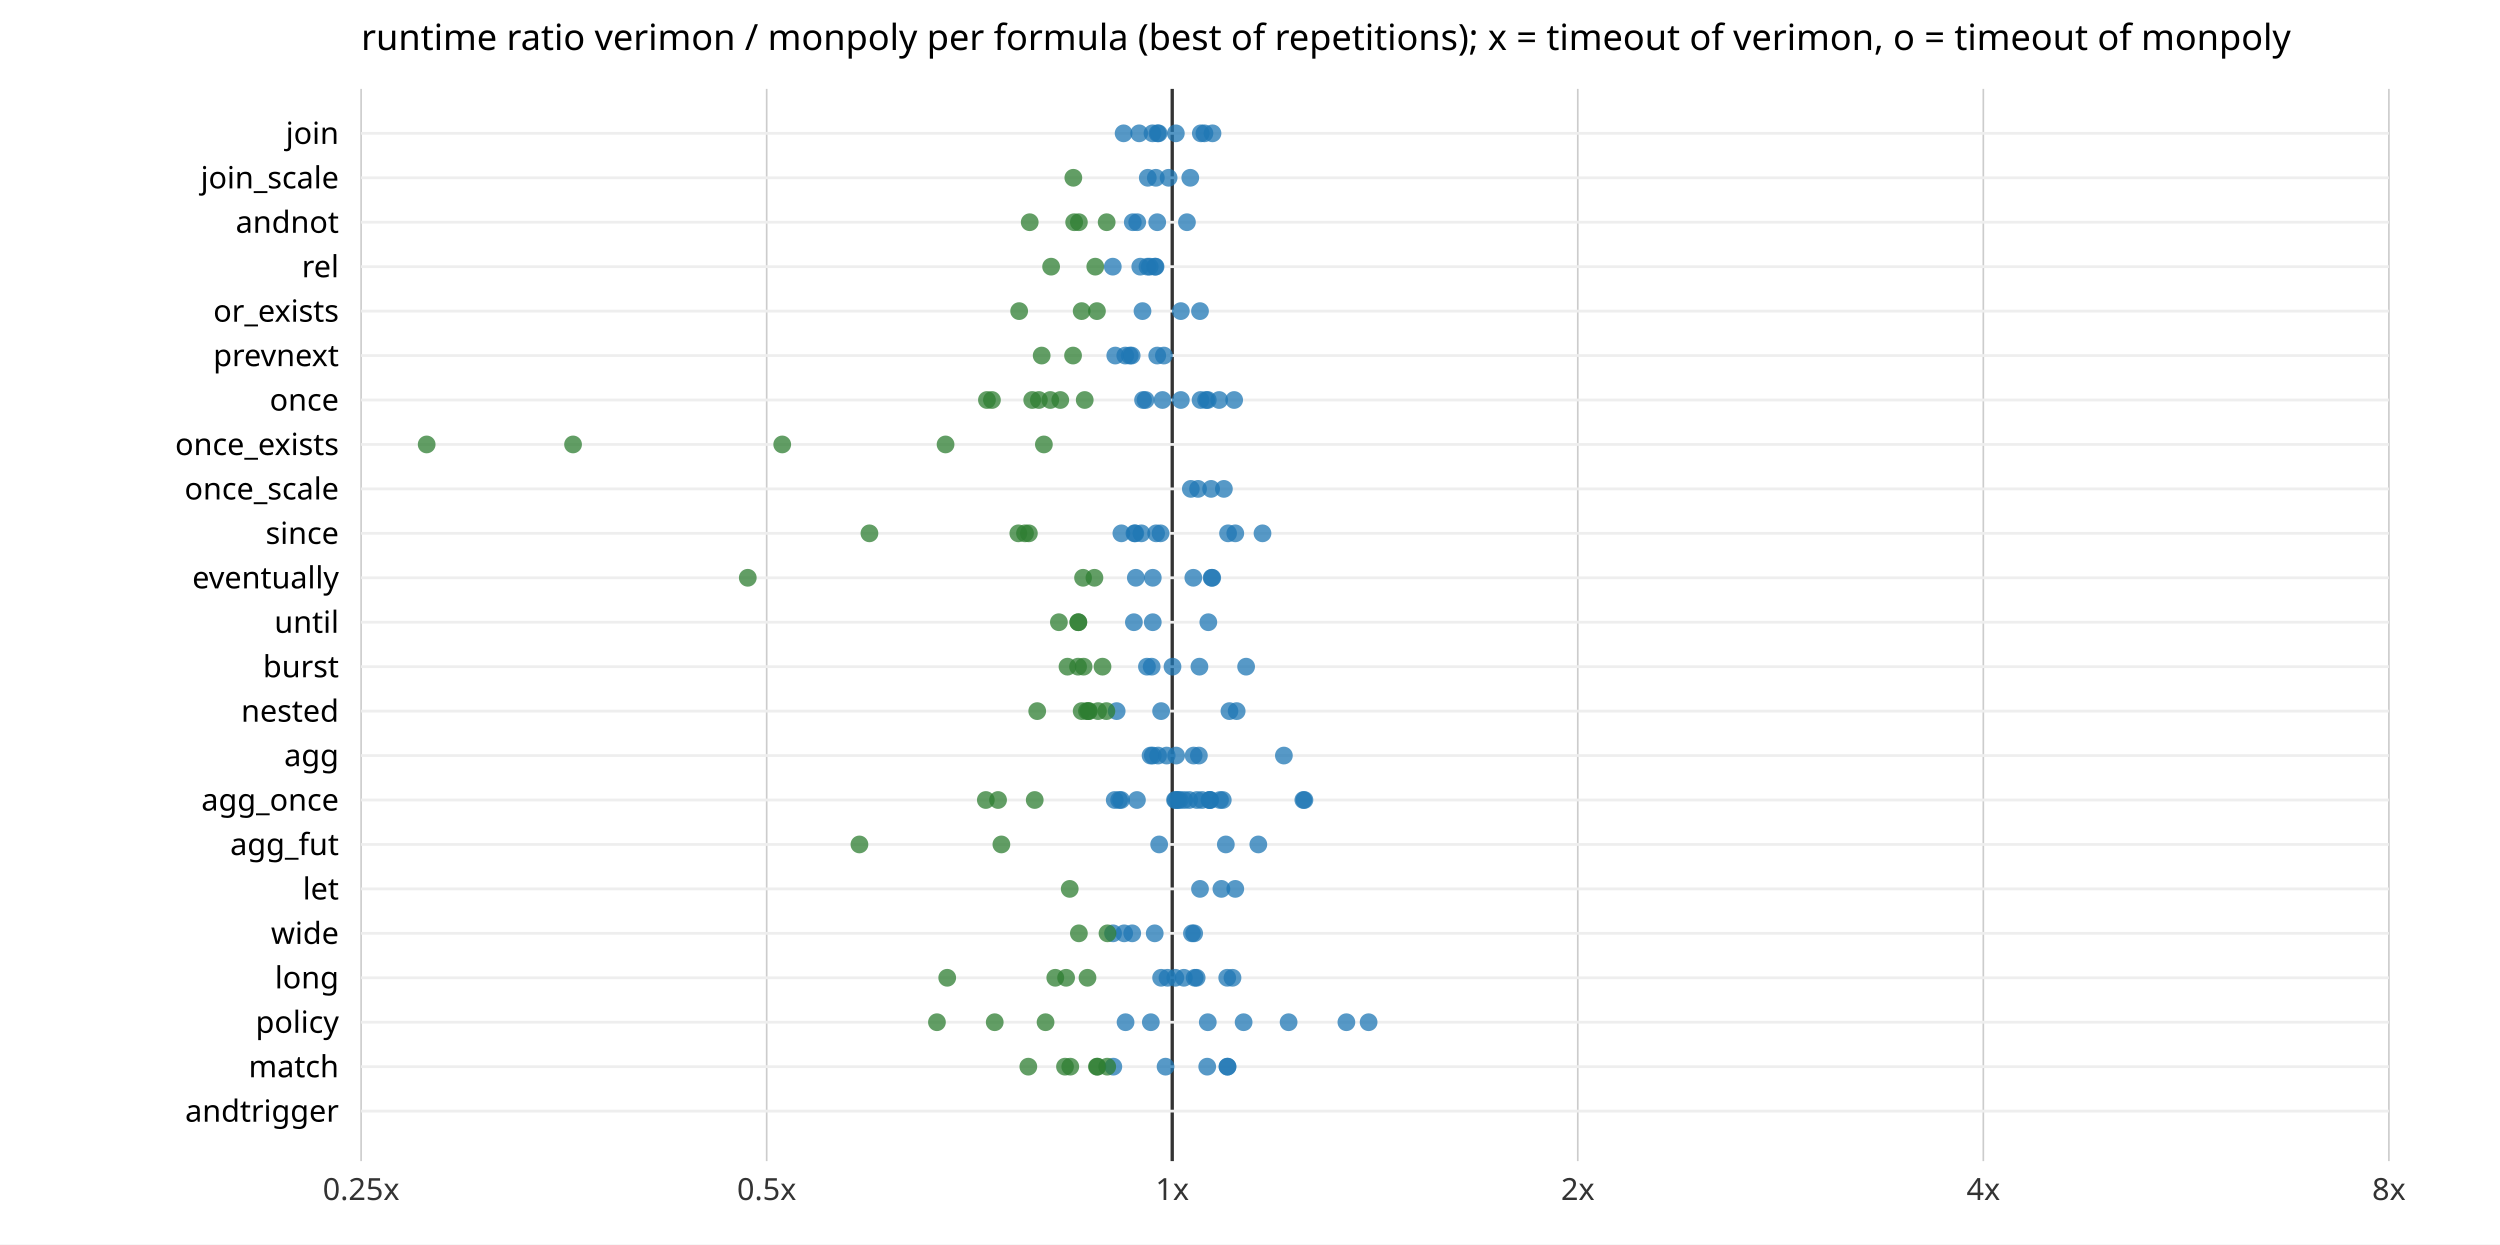
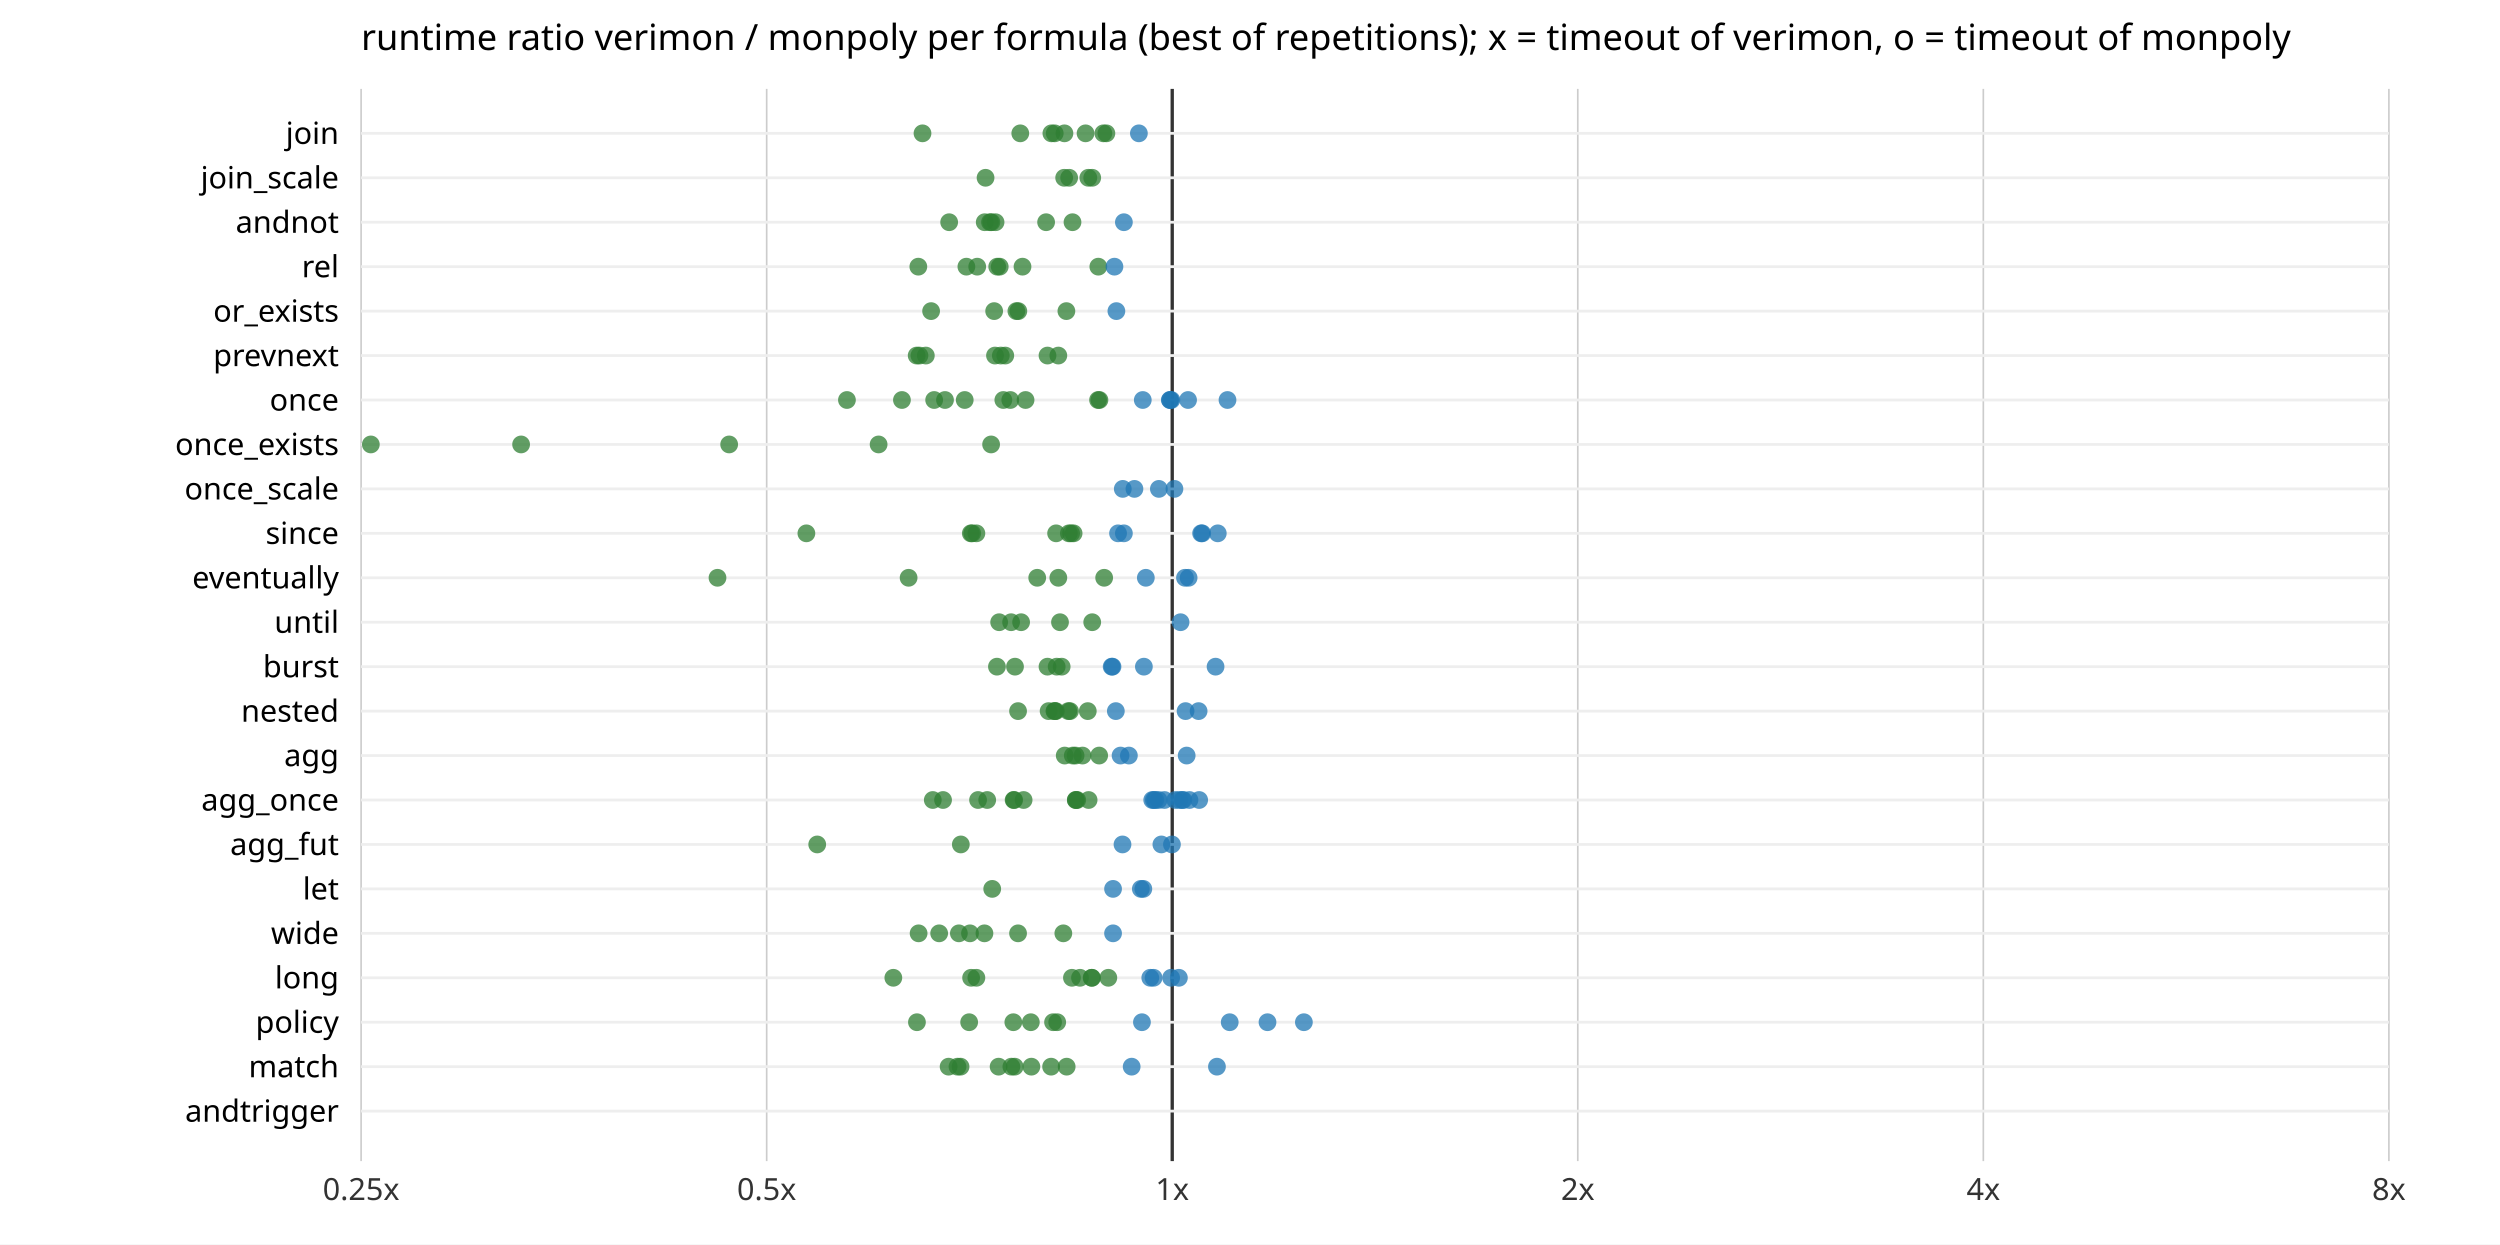
<svg xmlns="http://www.w3.org/2000/svg" width="900" height="448" font-family="sans-serif" font-size="11">
  <rect width="100%" height="100%" fill="white" />
  <text x="130" y="18" font-size="13">runtime ratio verimon / monpoly per formula (best of repetitions); x = timeout of verimon, o = timeout of monpoly</text>
  <line x1="130.0" y1="32" x2="130.0" y2="418" stroke="#ccc" stroke-width="0.6" />
  <text x="130.0" y="432" text-anchor="middle" fill="#333">0.25x</text>
  <line x1="276.0" y1="32" x2="276.0" y2="418" stroke="#ccc" stroke-width="0.6" />
  <text x="276.0" y="432" text-anchor="middle" fill="#333">0.5x</text>
  <line x1="422.0" y1="32" x2="422.0" y2="418" stroke="#333" stroke-width="1.2" />
  <text x="422.0" y="432" text-anchor="middle" fill="#333">1x</text>
  <line x1="568.0" y1="32" x2="568.0" y2="418" stroke="#ccc" stroke-width="0.6" />
  <text x="568.0" y="432" text-anchor="middle" fill="#333">2x</text>
  <line x1="714.0" y1="32" x2="714.0" y2="418" stroke="#ccc" stroke-width="0.6" />
  <text x="714.0" y="432" text-anchor="middle" fill="#333">4x</text>
  <line x1="860.0" y1="32" x2="860.0" y2="418" stroke="#ccc" stroke-width="0.6" />
  <text x="860.0" y="432" text-anchor="middle" fill="#333">8x</text>
  <text x="122" y="48.0" text-anchor="end" dominant-baseline="middle">join</text>
  <line x1="130" y1="48.0" x2="860" y2="48.0" stroke="#eee" />
-   <circle cx="416.7" cy="48.0" r="3.2" fill="#1f77b4" fill-opacity="0.75" />
-   <circle cx="414.9" cy="48.0" r="3.2" fill="#1f77b4" fill-opacity="0.75" />
-   <circle cx="433.6" cy="48.0" r="3.2" fill="#1f77b4" fill-opacity="0.75" />
-   <circle cx="432.3" cy="48.0" r="3.2" fill="#1f77b4" fill-opacity="0.75" />
-   <circle cx="423.3" cy="48.0" r="3.2" fill="#1f77b4" fill-opacity="0.75" />
-   <circle cx="410.1" cy="48.0" r="3.2" fill="#1f77b4" fill-opacity="0.75" />
-   <circle cx="417.1" cy="48.0" r="3.2" fill="#1f77b4" fill-opacity="0.75" />
-   <circle cx="404.5" cy="48.0" r="3.2" fill="#1f77b4" fill-opacity="0.75" />
-   <circle cx="436.5" cy="48.0" r="3.2" fill="#1f77b4" fill-opacity="0.75" />
+   <circle cx="378.5" cy="48.0" r="3.2" fill="#2e7d32" fill-opacity="0.75" />
+   <circle cx="379.7" cy="48.0" r="3.2" fill="#2e7d32" fill-opacity="0.75" />
+   <circle cx="398.3" cy="48.0" r="3.2" fill="#2e7d32" fill-opacity="0.75" />
+   <circle cx="397.2" cy="48.0" r="3.2" fill="#2e7d32" fill-opacity="0.75" />
+   <circle cx="390.8" cy="48.0" r="3.2" fill="#2e7d32" fill-opacity="0.75" />
+   <circle cx="383.2" cy="48.0" r="3.2" fill="#2e7d32" fill-opacity="0.75" />
+   <circle cx="367.3" cy="48.0" r="3.2" fill="#2e7d32" fill-opacity="0.75" />
+   <circle cx="332.1" cy="48.0" r="3.2" fill="#2e7d32" fill-opacity="0.75" />
+   <circle cx="410.0" cy="48.0" r="3.2" fill="#1f77b4" fill-opacity="0.75" />
  <text x="122" y="64.0" text-anchor="end" dominant-baseline="middle">join_scale</text>
  <line x1="130" y1="64.0" x2="860" y2="64.0" stroke="#eee" />
-   <circle cx="428.5" cy="64.0" r="3.2" fill="#1f77b4" fill-opacity="0.75" />
-   <circle cx="413.2" cy="64.0" r="3.2" fill="#1f77b4" fill-opacity="0.75" />
-   <circle cx="416.1" cy="64.0" r="3.2" fill="#1f77b4" fill-opacity="0.75" />
-   <circle cx="386.4" cy="64.0" r="3.2" fill="#2e7d32" fill-opacity="0.75" />
-   <circle cx="420.7" cy="64.0" r="3.2" fill="#1f77b4" fill-opacity="0.75" />
+   <circle cx="391.8" cy="64.0" r="3.2" fill="#2e7d32" fill-opacity="0.75" />
+   <circle cx="384.9" cy="64.0" r="3.2" fill="#2e7d32" fill-opacity="0.75" />
+   <circle cx="383.1" cy="64.0" r="3.2" fill="#2e7d32" fill-opacity="0.75" />
+   <circle cx="354.8" cy="64.0" r="3.2" fill="#2e7d32" fill-opacity="0.75" />
+   <circle cx="393.2" cy="64.0" r="3.2" fill="#2e7d32" fill-opacity="0.75" />
  <text x="122" y="80.0" text-anchor="end" dominant-baseline="middle">andnot</text>
  <line x1="130" y1="80.0" x2="860" y2="80.0" stroke="#eee" />
-   <circle cx="388.4" cy="80.0" r="3.2" fill="#2e7d32" fill-opacity="0.75" />
-   <circle cx="370.7" cy="80.0" r="3.2" fill="#2e7d32" fill-opacity="0.75" />
-   <circle cx="398.4" cy="80.0" r="3.2" fill="#2e7d32" fill-opacity="0.75" />
-   <circle cx="427.3" cy="80.0" r="3.2" fill="#1f77b4" fill-opacity="0.75" />
-   <circle cx="409.4" cy="80.0" r="3.2" fill="#1f77b4" fill-opacity="0.75" />
-   <circle cx="416.6" cy="80.0" r="3.2" fill="#1f77b4" fill-opacity="0.75" />
-   <circle cx="407.8" cy="80.0" r="3.2" fill="#1f77b4" fill-opacity="0.75" />
-   <circle cx="386.7" cy="80.0" r="3.2" fill="#2e7d32" fill-opacity="0.75" />
+   <circle cx="354.5" cy="80.0" r="3.2" fill="#2e7d32" fill-opacity="0.75" />
+   <circle cx="341.7" cy="80.0" r="3.2" fill="#2e7d32" fill-opacity="0.75" />
+   <circle cx="376.6" cy="80.0" r="3.2" fill="#2e7d32" fill-opacity="0.75" />
+   <circle cx="386.1" cy="80.0" r="3.2" fill="#2e7d32" fill-opacity="0.75" />
+   <circle cx="356.9" cy="80.0" r="3.2" fill="#2e7d32" fill-opacity="0.75" />
+   <circle cx="404.6" cy="80.0" r="3.2" fill="#1f77b4" fill-opacity="0.75" />
+   <circle cx="356.4" cy="80.0" r="3.2" fill="#2e7d32" fill-opacity="0.75" />
+   <circle cx="358.4" cy="80.0" r="3.2" fill="#2e7d32" fill-opacity="0.75" />
  <text x="122" y="96.0" text-anchor="end" dominant-baseline="middle">rel</text>
  <line x1="130" y1="96.0" x2="860" y2="96.0" stroke="#eee" />
-   <circle cx="394.3" cy="96.0" r="3.2" fill="#2e7d32" fill-opacity="0.75" />
-   <circle cx="413.9" cy="96.0" r="3.2" fill="#1f77b4" fill-opacity="0.75" />
-   <circle cx="410.5" cy="96.0" r="3.2" fill="#1f77b4" fill-opacity="0.75" />
-   <circle cx="400.6" cy="96.0" r="3.2" fill="#1f77b4" fill-opacity="0.75" />
-   <circle cx="378.4" cy="96.0" r="3.2" fill="#2e7d32" fill-opacity="0.75" />
-   <circle cx="413.1" cy="96.0" r="3.2" fill="#1f77b4" fill-opacity="0.75" />
-   <circle cx="416.0" cy="96.0" r="3.2" fill="#1f77b4" fill-opacity="0.75" />
-   <circle cx="415.8" cy="96.0" r="3.2" fill="#1f77b4" fill-opacity="0.75" />
+   <circle cx="351.8" cy="96.0" r="3.2" fill="#2e7d32" fill-opacity="0.75" />
+   <circle cx="359.0" cy="96.0" r="3.2" fill="#2e7d32" fill-opacity="0.75" />
+   <circle cx="359.9" cy="96.0" r="3.2" fill="#2e7d32" fill-opacity="0.75" />
+   <circle cx="347.9" cy="96.0" r="3.2" fill="#2e7d32" fill-opacity="0.75" />
+   <circle cx="330.6" cy="96.0" r="3.2" fill="#2e7d32" fill-opacity="0.75" />
+   <circle cx="395.4" cy="96.0" r="3.2" fill="#2e7d32" fill-opacity="0.75" />
+   <circle cx="401.2" cy="96.0" r="3.2" fill="#1f77b4" fill-opacity="0.75" />
+   <circle cx="368.1" cy="96.0" r="3.2" fill="#2e7d32" fill-opacity="0.75" />
  <text x="122" y="112.0" text-anchor="end" dominant-baseline="middle">or_exists</text>
  <line x1="130" y1="112.0" x2="860" y2="112.0" stroke="#eee" />
-   <circle cx="366.9" cy="112.0" r="3.2" fill="#2e7d32" fill-opacity="0.75" />
-   <circle cx="389.4" cy="112.0" r="3.2" fill="#2e7d32" fill-opacity="0.75" />
-   <circle cx="425.1" cy="112.0" r="3.2" fill="#1f77b4" fill-opacity="0.75" />
-   <circle cx="394.9" cy="112.0" r="3.2" fill="#2e7d32" fill-opacity="0.75" />
-   <circle cx="432.0" cy="112.0" r="3.2" fill="#1f77b4" fill-opacity="0.75" />
-   <circle cx="411.3" cy="112.0" r="3.2" fill="#1f77b4" fill-opacity="0.75" />
+   <circle cx="335.2" cy="112.0" r="3.2" fill="#2e7d32" fill-opacity="0.75" />
+   <circle cx="357.9" cy="112.0" r="3.2" fill="#2e7d32" fill-opacity="0.75" />
+   <circle cx="383.9" cy="112.0" r="3.2" fill="#2e7d32" fill-opacity="0.75" />
+   <circle cx="365.9" cy="112.0" r="3.2" fill="#2e7d32" fill-opacity="0.75" />
+   <circle cx="401.9" cy="112.0" r="3.2" fill="#1f77b4" fill-opacity="0.75" />
+   <circle cx="366.6" cy="112.0" r="3.2" fill="#2e7d32" fill-opacity="0.75" />
  <text x="122" y="128.0" text-anchor="end" dominant-baseline="middle">prevnext</text>
  <line x1="130" y1="128.0" x2="860" y2="128.0" stroke="#eee" />
-   <circle cx="407.4" cy="128.0" r="3.2" fill="#1f77b4" fill-opacity="0.75" />
-   <circle cx="406.7" cy="128.0" r="3.2" fill="#1f77b4" fill-opacity="0.75" />
-   <circle cx="401.5" cy="128.0" r="3.2" fill="#1f77b4" fill-opacity="0.75" />
-   <circle cx="416.6" cy="128.0" r="3.2" fill="#1f77b4" fill-opacity="0.75" />
-   <circle cx="375.0" cy="128.0" r="3.2" fill="#2e7d32" fill-opacity="0.75" />
-   <circle cx="386.3" cy="128.0" r="3.2" fill="#2e7d32" fill-opacity="0.75" />
-   <circle cx="405.1" cy="128.0" r="3.2" fill="#1f77b4" fill-opacity="0.75" />
-   <circle cx="419.0" cy="128.0" r="3.2" fill="#1f77b4" fill-opacity="0.75" />
+   <circle cx="331.0" cy="128.0" r="3.2" fill="#2e7d32" fill-opacity="0.75" />
+   <circle cx="330.0" cy="128.0" r="3.2" fill="#2e7d32" fill-opacity="0.75" />
+   <circle cx="361.9" cy="128.0" r="3.2" fill="#2e7d32" fill-opacity="0.75" />
+   <circle cx="377.1" cy="128.0" r="3.2" fill="#2e7d32" fill-opacity="0.75" />
+   <circle cx="333.3" cy="128.0" r="3.2" fill="#2e7d32" fill-opacity="0.75" />
+   <circle cx="360.3" cy="128.0" r="3.2" fill="#2e7d32" fill-opacity="0.75" />
+   <circle cx="358.2" cy="128.0" r="3.2" fill="#2e7d32" fill-opacity="0.75" />
+   <circle cx="381.0" cy="128.0" r="3.2" fill="#2e7d32" fill-opacity="0.75" />
  <text x="122" y="144.0" text-anchor="end" dominant-baseline="middle">once</text>
  <line x1="130" y1="144.0" x2="860" y2="144.0" stroke="#eee" />
-   <circle cx="412.4" cy="144.0" r="3.2" fill="#1f77b4" fill-opacity="0.75" />
-   <circle cx="390.5" cy="144.0" r="3.2" fill="#2e7d32" fill-opacity="0.75" />
-   <circle cx="357.1" cy="144.0" r="3.2" fill="#2e7d32" fill-opacity="0.75" />
-   <circle cx="418.5" cy="144.0" r="3.2" fill="#1f77b4" fill-opacity="0.75" />
-   <circle cx="432.2" cy="144.0" r="3.2" fill="#1f77b4" fill-opacity="0.75" />
-   <circle cx="434.2" cy="144.0" r="3.2" fill="#1f77b4" fill-opacity="0.75" />
-   <circle cx="444.3" cy="144.0" r="3.2" fill="#1f77b4" fill-opacity="0.75" />
-   <circle cx="425.1" cy="144.0" r="3.2" fill="#1f77b4" fill-opacity="0.75" />
-   <circle cx="378.1" cy="144.0" r="3.2" fill="#2e7d32" fill-opacity="0.75" />
-   <circle cx="371.6" cy="144.0" r="3.2" fill="#2e7d32" fill-opacity="0.75" />
-   <circle cx="374.0" cy="144.0" r="3.2" fill="#2e7d32" fill-opacity="0.75" />
-   <circle cx="381.7" cy="144.0" r="3.2" fill="#2e7d32" fill-opacity="0.75" />
-   <circle cx="355.3" cy="144.0" r="3.2" fill="#2e7d32" fill-opacity="0.75" />
-   <circle cx="434.8" cy="144.0" r="3.2" fill="#1f77b4" fill-opacity="0.75" />
-   <circle cx="411.5" cy="144.0" r="3.2" fill="#1f77b4" fill-opacity="0.75" />
-   <circle cx="438.9" cy="144.0" r="3.2" fill="#1f77b4" fill-opacity="0.75" />
+   <circle cx="340.2" cy="144.0" r="3.2" fill="#2e7d32" fill-opacity="0.75" />
+   <circle cx="324.7" cy="144.0" r="3.2" fill="#2e7d32" fill-opacity="0.75" />
+   <circle cx="304.9" cy="144.0" r="3.2" fill="#2e7d32" fill-opacity="0.75" />
+   <circle cx="395.8" cy="144.0" r="3.2" fill="#2e7d32" fill-opacity="0.75" />
+   <circle cx="411.4" cy="144.0" r="3.2" fill="#1f77b4" fill-opacity="0.75" />
+   <circle cx="421.2" cy="144.0" r="3.2" fill="#1f77b4" fill-opacity="0.75" />
+   <circle cx="441.9" cy="144.0" r="3.2" fill="#1f77b4" fill-opacity="0.75" />
+   <circle cx="421.2" cy="144.0" r="3.2" fill="#1f77b4" fill-opacity="0.75" />
+   <circle cx="361.2" cy="144.0" r="3.2" fill="#2e7d32" fill-opacity="0.75" />
+   <circle cx="347.3" cy="144.0" r="3.2" fill="#2e7d32" fill-opacity="0.75" />
+   <circle cx="369.2" cy="144.0" r="3.2" fill="#2e7d32" fill-opacity="0.75" />
+   <circle cx="363.7" cy="144.0" r="3.2" fill="#2e7d32" fill-opacity="0.75" />
+   <circle cx="336.3" cy="144.0" r="3.2" fill="#2e7d32" fill-opacity="0.75" />
+   <circle cx="427.7" cy="144.0" r="3.2" fill="#1f77b4" fill-opacity="0.75" />
+   <circle cx="395.3" cy="144.0" r="3.2" fill="#2e7d32" fill-opacity="0.75" />
+   <circle cx="421.7" cy="144.0" r="3.2" fill="#1f77b4" fill-opacity="0.75" />
  <text x="122" y="160.0" text-anchor="end" dominant-baseline="middle">once_exists</text>
  <line x1="130" y1="160.0" x2="860" y2="160.0" stroke="#eee" />
-   <circle cx="375.8" cy="160.0" r="3.2" fill="#2e7d32" fill-opacity="0.75" />
-   <circle cx="281.6" cy="160.0" r="3.2" fill="#2e7d32" fill-opacity="0.75" />
-   <circle cx="206.3" cy="160.0" r="3.2" fill="#2e7d32" fill-opacity="0.75" />
-   <circle cx="340.4" cy="160.0" r="3.2" fill="#2e7d32" fill-opacity="0.75" />
-   <circle cx="153.6" cy="160.0" r="3.2" fill="#2e7d32" fill-opacity="0.75" />
+   <circle cx="356.8" cy="160.0" r="3.2" fill="#2e7d32" fill-opacity="0.75" />
+   <circle cx="262.5" cy="160.0" r="3.2" fill="#2e7d32" fill-opacity="0.75" />
+   <circle cx="187.6" cy="160.0" r="3.2" fill="#2e7d32" fill-opacity="0.75" />
+   <circle cx="316.3" cy="160.0" r="3.2" fill="#2e7d32" fill-opacity="0.75" />
+   <circle cx="133.5" cy="160.0" r="3.2" fill="#2e7d32" fill-opacity="0.75" />
  <text x="122" y="176.0" text-anchor="end" dominant-baseline="middle">once_scale</text>
  <line x1="130" y1="176.0" x2="860" y2="176.0" stroke="#eee" />
-   <circle cx="431.3" cy="176.0" r="3.2" fill="#1f77b4" fill-opacity="0.75" />
-   <circle cx="440.6" cy="176.0" r="3.2" fill="#1f77b4" fill-opacity="0.75" />
-   <circle cx="428.7" cy="176.0" r="3.2" fill="#1f77b4" fill-opacity="0.75" />
-   <circle cx="436.0" cy="176.0" r="3.2" fill="#1f77b4" fill-opacity="0.75" />
+   <circle cx="408.4" cy="176.0" r="3.2" fill="#1f77b4" fill-opacity="0.75" />
+   <circle cx="417.2" cy="176.0" r="3.2" fill="#1f77b4" fill-opacity="0.75" />
+   <circle cx="404.2" cy="176.0" r="3.2" fill="#1f77b4" fill-opacity="0.75" />
+   <circle cx="422.8" cy="176.0" r="3.2" fill="#1f77b4" fill-opacity="0.75" />
  <text x="122" y="192.0" text-anchor="end" dominant-baseline="middle">since</text>
  <line x1="130" y1="192.0" x2="860" y2="192.0" stroke="#eee" />
-   <circle cx="366.6" cy="192.0" r="3.2" fill="#2e7d32" fill-opacity="0.75" />
-   <circle cx="370.4" cy="192.0" r="3.2" fill="#2e7d32" fill-opacity="0.75" />
-   <circle cx="369.0" cy="192.0" r="3.2" fill="#2e7d32" fill-opacity="0.75" />
-   <circle cx="403.7" cy="192.0" r="3.2" fill="#1f77b4" fill-opacity="0.75" />
-   <circle cx="408.4" cy="192.0" r="3.2" fill="#1f77b4" fill-opacity="0.75" />
-   <circle cx="408.7" cy="192.0" r="3.2" fill="#1f77b4" fill-opacity="0.75" />
-   <circle cx="454.5" cy="192.0" r="3.2" fill="#1f77b4" fill-opacity="0.75" />
-   <circle cx="442.1" cy="192.0" r="3.2" fill="#1f77b4" fill-opacity="0.75" />
-   <circle cx="444.7" cy="192.0" r="3.2" fill="#1f77b4" fill-opacity="0.75" />
-   <circle cx="410.9" cy="192.0" r="3.2" fill="#1f77b4" fill-opacity="0.75" />
-   <circle cx="416.2" cy="192.0" r="3.2" fill="#1f77b4" fill-opacity="0.75" />
-   <circle cx="313.0" cy="192.0" r="3.2" fill="#2e7d32" fill-opacity="0.75" />
-   <circle cx="417.8" cy="192.0" r="3.2" fill="#1f77b4" fill-opacity="0.75" />
+   <circle cx="349.5" cy="192.0" r="3.2" fill="#2e7d32" fill-opacity="0.75" />
+   <circle cx="351.5" cy="192.0" r="3.2" fill="#2e7d32" fill-opacity="0.75" />
+   <circle cx="350.0" cy="192.0" r="3.2" fill="#2e7d32" fill-opacity="0.75" />
+   <circle cx="380.2" cy="192.0" r="3.2" fill="#2e7d32" fill-opacity="0.75" />
+   <circle cx="385.6" cy="192.0" r="3.2" fill="#2e7d32" fill-opacity="0.75" />
+   <circle cx="384.8" cy="192.0" r="3.2" fill="#2e7d32" fill-opacity="0.75" />
+   <circle cx="438.4" cy="192.0" r="3.2" fill="#1f77b4" fill-opacity="0.75" />
+   <circle cx="432.4" cy="192.0" r="3.2" fill="#1f77b4" fill-opacity="0.75" />
+   <circle cx="432.8" cy="192.0" r="3.2" fill="#1f77b4" fill-opacity="0.75" />
+   <circle cx="402.5" cy="192.0" r="3.2" fill="#1f77b4" fill-opacity="0.75" />
+   <circle cx="404.6" cy="192.0" r="3.2" fill="#1f77b4" fill-opacity="0.75" />
+   <circle cx="290.3" cy="192.0" r="3.2" fill="#2e7d32" fill-opacity="0.75" />
+   <circle cx="386.5" cy="192.0" r="3.2" fill="#2e7d32" fill-opacity="0.75" />
  <text x="122" y="208.0" text-anchor="end" dominant-baseline="middle">eventually</text>
  <line x1="130" y1="208.0" x2="860" y2="208.0" stroke="#eee" />
-   <circle cx="408.9" cy="208.0" r="3.2" fill="#1f77b4" fill-opacity="0.75" />
-   <circle cx="429.6" cy="208.0" r="3.2" fill="#1f77b4" fill-opacity="0.75" />
-   <circle cx="436.2" cy="208.0" r="3.2" fill="#1f77b4" fill-opacity="0.75" />
-   <circle cx="389.9" cy="208.0" r="3.2" fill="#2e7d32" fill-opacity="0.75" />
-   <circle cx="415.0" cy="208.0" r="3.2" fill="#1f77b4" fill-opacity="0.75" />
-   <circle cx="436.4" cy="208.0" r="3.2" fill="#1f77b4" fill-opacity="0.75" />
-   <circle cx="394.0" cy="208.0" r="3.2" fill="#2e7d32" fill-opacity="0.75" />
-   <circle cx="269.2" cy="208.0" r="3.2" fill="#2e7d32" fill-opacity="0.75" />
+   <circle cx="381.0" cy="208.0" r="3.2" fill="#2e7d32" fill-opacity="0.75" />
+   <circle cx="412.5" cy="208.0" r="3.2" fill="#1f77b4" fill-opacity="0.75" />
+   <circle cx="426.6" cy="208.0" r="3.2" fill="#1f77b4" fill-opacity="0.75" />
+   <circle cx="373.4" cy="208.0" r="3.2" fill="#2e7d32" fill-opacity="0.75" />
+   <circle cx="397.5" cy="208.0" r="3.2" fill="#2e7d32" fill-opacity="0.75" />
+   <circle cx="427.9" cy="208.0" r="3.2" fill="#1f77b4" fill-opacity="0.75" />
+   <circle cx="327.1" cy="208.0" r="3.2" fill="#2e7d32" fill-opacity="0.75" />
+   <circle cx="258.3" cy="208.0" r="3.2" fill="#2e7d32" fill-opacity="0.75" />
  <text x="122" y="224.0" text-anchor="end" dominant-baseline="middle">until</text>
  <line x1="130" y1="224.0" x2="860" y2="224.0" stroke="#eee" />
-   <circle cx="388.2" cy="224.0" r="3.2" fill="#2e7d32" fill-opacity="0.75" />
-   <circle cx="388.2" cy="224.0" r="3.2" fill="#2e7d32" fill-opacity="0.75" />
-   <circle cx="381.2" cy="224.0" r="3.2" fill="#2e7d32" fill-opacity="0.75" />
-   <circle cx="408.2" cy="224.0" r="3.2" fill="#1f77b4" fill-opacity="0.75" />
-   <circle cx="415.0" cy="224.0" r="3.2" fill="#1f77b4" fill-opacity="0.75" />
-   <circle cx="435.0" cy="224.0" r="3.2" fill="#1f77b4" fill-opacity="0.75" />
+   <circle cx="359.7" cy="224.0" r="3.2" fill="#2e7d32" fill-opacity="0.75" />
+   <circle cx="364.0" cy="224.0" r="3.2" fill="#2e7d32" fill-opacity="0.75" />
+   <circle cx="367.6" cy="224.0" r="3.2" fill="#2e7d32" fill-opacity="0.75" />
+   <circle cx="381.6" cy="224.0" r="3.2" fill="#2e7d32" fill-opacity="0.75" />
+   <circle cx="393.2" cy="224.0" r="3.2" fill="#2e7d32" fill-opacity="0.75" />
+   <circle cx="425.0" cy="224.0" r="3.2" fill="#1f77b4" fill-opacity="0.75" />
  <text x="122" y="240.0" text-anchor="end" dominant-baseline="middle">burst</text>
  <line x1="130" y1="240.0" x2="860" y2="240.0" stroke="#eee" />
-   <circle cx="396.9" cy="240.0" r="3.2" fill="#2e7d32" fill-opacity="0.75" />
-   <circle cx="414.6" cy="240.0" r="3.2" fill="#1f77b4" fill-opacity="0.75" />
-   <circle cx="412.9" cy="240.0" r="3.2" fill="#1f77b4" fill-opacity="0.75" />
-   <circle cx="422.1" cy="240.0" r="3.2" fill="#1f77b4" fill-opacity="0.75" />
-   <circle cx="388.1" cy="240.0" r="3.2" fill="#2e7d32" fill-opacity="0.75" />
-   <circle cx="384.3" cy="240.0" r="3.2" fill="#2e7d32" fill-opacity="0.75" />
-   <circle cx="431.8" cy="240.0" r="3.2" fill="#1f77b4" fill-opacity="0.75" />
-   <circle cx="448.6" cy="240.0" r="3.2" fill="#1f77b4" fill-opacity="0.75" />
-   <circle cx="390.1" cy="240.0" r="3.2" fill="#2e7d32" fill-opacity="0.75" />
+   <circle cx="380.4" cy="240.0" r="3.2" fill="#2e7d32" fill-opacity="0.75" />
+   <circle cx="400.2" cy="240.0" r="3.2" fill="#1f77b4" fill-opacity="0.75" />
+   <circle cx="400.5" cy="240.0" r="3.2" fill="#1f77b4" fill-opacity="0.75" />
+   <circle cx="382.2" cy="240.0" r="3.2" fill="#2e7d32" fill-opacity="0.75" />
+   <circle cx="365.4" cy="240.0" r="3.2" fill="#2e7d32" fill-opacity="0.75" />
+   <circle cx="358.9" cy="240.0" r="3.2" fill="#2e7d32" fill-opacity="0.75" />
+   <circle cx="411.8" cy="240.0" r="3.2" fill="#1f77b4" fill-opacity="0.75" />
+   <circle cx="437.6" cy="240.0" r="3.2" fill="#1f77b4" fill-opacity="0.75" />
+   <circle cx="377.1" cy="240.0" r="3.2" fill="#2e7d32" fill-opacity="0.75" />
  <text x="122" y="256.0" text-anchor="end" dominant-baseline="middle">nested</text>
  <line x1="130" y1="256.0" x2="860" y2="256.0" stroke="#eee" />
-   <circle cx="418.0" cy="256.0" r="3.2" fill="#1f77b4" fill-opacity="0.75" />
-   <circle cx="395.3" cy="256.0" r="3.2" fill="#2e7d32" fill-opacity="0.75" />
-   <circle cx="373.4" cy="256.0" r="3.2" fill="#2e7d32" fill-opacity="0.75" />
-   <circle cx="402.0" cy="256.0" r="3.2" fill="#1f77b4" fill-opacity="0.75" />
-   <circle cx="389.4" cy="256.0" r="3.2" fill="#2e7d32" fill-opacity="0.75" />
-   <circle cx="391.3" cy="256.0" r="3.2" fill="#2e7d32" fill-opacity="0.75" />
-   <circle cx="445.2" cy="256.0" r="3.2" fill="#1f77b4" fill-opacity="0.75" />
-   <circle cx="391.8" cy="256.0" r="3.2" fill="#2e7d32" fill-opacity="0.75" />
-   <circle cx="392.0" cy="256.0" r="3.2" fill="#2e7d32" fill-opacity="0.75" />
-   <circle cx="398.3" cy="256.0" r="3.2" fill="#2e7d32" fill-opacity="0.75" />
-   <circle cx="442.6" cy="256.0" r="3.2" fill="#1f77b4" fill-opacity="0.75" />
+   <circle cx="401.7" cy="256.0" r="3.2" fill="#1f77b4" fill-opacity="0.75" />
+   <circle cx="384.6" cy="256.0" r="3.2" fill="#2e7d32" fill-opacity="0.75" />
+   <circle cx="366.5" cy="256.0" r="3.2" fill="#2e7d32" fill-opacity="0.75" />
+   <circle cx="391.6" cy="256.0" r="3.2" fill="#2e7d32" fill-opacity="0.75" />
+   <circle cx="379.6" cy="256.0" r="3.2" fill="#2e7d32" fill-opacity="0.75" />
+   <circle cx="380.1" cy="256.0" r="3.2" fill="#2e7d32" fill-opacity="0.75" />
+   <circle cx="431.5" cy="256.0" r="3.2" fill="#1f77b4" fill-opacity="0.75" />
+   <circle cx="379.7" cy="256.0" r="3.2" fill="#2e7d32" fill-opacity="0.75" />
+   <circle cx="377.5" cy="256.0" r="3.2" fill="#2e7d32" fill-opacity="0.75" />
+   <circle cx="385.2" cy="256.0" r="3.2" fill="#2e7d32" fill-opacity="0.75" />
+   <circle cx="426.8" cy="256.0" r="3.2" fill="#1f77b4" fill-opacity="0.75" />
  <text x="122" y="272.0" text-anchor="end" dominant-baseline="middle">agg</text>
  <line x1="130" y1="272.0" x2="860" y2="272.0" stroke="#eee" />
-   <circle cx="420.0" cy="272.0" r="3.2" fill="#1f77b4" fill-opacity="0.75" />
-   <circle cx="414.2" cy="272.0" r="3.2" fill="#1f77b4" fill-opacity="0.75" />
-   <circle cx="415.0" cy="272.0" r="3.2" fill="#1f77b4" fill-opacity="0.75" />
-   <circle cx="416.9" cy="272.0" r="3.2" fill="#1f77b4" fill-opacity="0.75" />
-   <circle cx="429.7" cy="272.0" r="3.2" fill="#1f77b4" fill-opacity="0.75" />
-   <circle cx="431.6" cy="272.0" r="3.2" fill="#1f77b4" fill-opacity="0.75" />
-   <circle cx="462.2" cy="272.0" r="3.2" fill="#1f77b4" fill-opacity="0.75" />
-   <circle cx="423.4" cy="272.0" r="3.2" fill="#1f77b4" fill-opacity="0.75" />
+   <circle cx="389.7" cy="272.0" r="3.2" fill="#2e7d32" fill-opacity="0.75" />
+   <circle cx="383.3" cy="272.0" r="3.2" fill="#2e7d32" fill-opacity="0.75" />
+   <circle cx="386.2" cy="272.0" r="3.2" fill="#2e7d32" fill-opacity="0.75" />
+   <circle cx="387.2" cy="272.0" r="3.2" fill="#2e7d32" fill-opacity="0.75" />
+   <circle cx="406.4" cy="272.0" r="3.2" fill="#1f77b4" fill-opacity="0.75" />
+   <circle cx="403.4" cy="272.0" r="3.2" fill="#1f77b4" fill-opacity="0.75" />
+   <circle cx="427.2" cy="272.0" r="3.2" fill="#1f77b4" fill-opacity="0.75" />
+   <circle cx="395.7" cy="272.0" r="3.2" fill="#2e7d32" fill-opacity="0.75" />
  <text x="122" y="288.0" text-anchor="end" dominant-baseline="middle">agg_once</text>
  <line x1="130" y1="288.0" x2="860" y2="288.0" stroke="#eee" />
-   <circle cx="402.9" cy="288.0" r="3.2" fill="#1f77b4" fill-opacity="0.75" />
-   <circle cx="401.3" cy="288.0" r="3.2" fill="#1f77b4" fill-opacity="0.75" />
-   <circle cx="424.1" cy="288.0" r="3.2" fill="#1f77b4" fill-opacity="0.75" />
-   <circle cx="409.3" cy="288.0" r="3.2" fill="#1f77b4" fill-opacity="0.75" />
-   <circle cx="403.6" cy="288.0" r="3.2" fill="#1f77b4" fill-opacity="0.75" />
-   <circle cx="426.3" cy="288.0" r="3.2" fill="#1f77b4" fill-opacity="0.75" />
-   <circle cx="439.2" cy="288.0" r="3.2" fill="#1f77b4" fill-opacity="0.75" />
-   <circle cx="469.2" cy="288.0" r="3.2" fill="#1f77b4" fill-opacity="0.75" />
-   <circle cx="469.6" cy="288.0" r="3.2" fill="#1f77b4" fill-opacity="0.75" />
-   <circle cx="430.9" cy="288.0" r="3.2" fill="#1f77b4" fill-opacity="0.75" />
-   <circle cx="432.7" cy="288.0" r="3.2" fill="#1f77b4" fill-opacity="0.75" />
-   <circle cx="435.5" cy="288.0" r="3.2" fill="#1f77b4" fill-opacity="0.75" />
-   <circle cx="435.7" cy="288.0" r="3.2" fill="#1f77b4" fill-opacity="0.75" />
-   <circle cx="423.0" cy="288.0" r="3.2" fill="#1f77b4" fill-opacity="0.75" />
-   <circle cx="428.1" cy="288.0" r="3.2" fill="#1f77b4" fill-opacity="0.75" />
-   <circle cx="424.7" cy="288.0" r="3.2" fill="#1f77b4" fill-opacity="0.75" />
-   <circle cx="423.3" cy="288.0" r="3.2" fill="#1f77b4" fill-opacity="0.75" />
-   <circle cx="372.5" cy="288.0" r="3.2" fill="#2e7d32" fill-opacity="0.75" />
-   <circle cx="354.9" cy="288.0" r="3.2" fill="#2e7d32" fill-opacity="0.75" />
-   <circle cx="435.4" cy="288.0" r="3.2" fill="#1f77b4" fill-opacity="0.75" />
-   <circle cx="440.2" cy="288.0" r="3.2" fill="#1f77b4" fill-opacity="0.75" />
-   <circle cx="359.3" cy="288.0" r="3.2" fill="#2e7d32" fill-opacity="0.75" />
+   <circle cx="387.3" cy="288.0" r="3.2" fill="#2e7d32" fill-opacity="0.75" />
+   <circle cx="387.8" cy="288.0" r="3.2" fill="#2e7d32" fill-opacity="0.75" />
+   <circle cx="415.4" cy="288.0" r="3.2" fill="#1f77b4" fill-opacity="0.75" />
+   <circle cx="391.9" cy="288.0" r="3.2" fill="#2e7d32" fill-opacity="0.75" />
+   <circle cx="387.3" cy="288.0" r="3.2" fill="#2e7d32" fill-opacity="0.75" />
+   <circle cx="415.9" cy="288.0" r="3.2" fill="#1f77b4" fill-opacity="0.75" />
+   <circle cx="425.6" cy="288.0" r="3.2" fill="#1f77b4" fill-opacity="0.75" />
+   <circle cx="419.2" cy="288.0" r="3.2" fill="#1f77b4" fill-opacity="0.75" />
+   <circle cx="417.1" cy="288.0" r="3.2" fill="#1f77b4" fill-opacity="0.75" />
+   <circle cx="424.6" cy="288.0" r="3.2" fill="#1f77b4" fill-opacity="0.75" />
+   <circle cx="423.1" cy="288.0" r="3.2" fill="#1f77b4" fill-opacity="0.75" />
+   <circle cx="428.2" cy="288.0" r="3.2" fill="#1f77b4" fill-opacity="0.75" />
+   <circle cx="431.7" cy="288.0" r="3.2" fill="#1f77b4" fill-opacity="0.75" />
+   <circle cx="355.4" cy="288.0" r="3.2" fill="#2e7d32" fill-opacity="0.75" />
+   <circle cx="368.5" cy="288.0" r="3.2" fill="#2e7d32" fill-opacity="0.75" />
+   <circle cx="365.1" cy="288.0" r="3.2" fill="#2e7d32" fill-opacity="0.75" />
+   <circle cx="364.9" cy="288.0" r="3.2" fill="#2e7d32" fill-opacity="0.75" />
+   <circle cx="335.8" cy="288.0" r="3.2" fill="#2e7d32" fill-opacity="0.75" />
+   <circle cx="339.5" cy="288.0" r="3.2" fill="#2e7d32" fill-opacity="0.75" />
+   <circle cx="414.8" cy="288.0" r="3.2" fill="#1f77b4" fill-opacity="0.75" />
+   <circle cx="426.0" cy="288.0" r="3.2" fill="#1f77b4" fill-opacity="0.75" />
+   <circle cx="352.1" cy="288.0" r="3.2" fill="#2e7d32" fill-opacity="0.75" />
  <text x="122" y="304.0" text-anchor="end" dominant-baseline="middle">agg_fut</text>
  <line x1="130" y1="304.0" x2="860" y2="304.0" stroke="#eee" />
-   <circle cx="360.5" cy="304.0" r="3.2" fill="#2e7d32" fill-opacity="0.75" />
-   <circle cx="309.4" cy="304.0" r="3.2" fill="#2e7d32" fill-opacity="0.75" />
-   <circle cx="441.3" cy="304.0" r="3.2" fill="#1f77b4" fill-opacity="0.75" />
-   <circle cx="453.0" cy="304.0" r="3.2" fill="#1f77b4" fill-opacity="0.75" />
-   <circle cx="417.3" cy="304.0" r="3.2" fill="#1f77b4" fill-opacity="0.75" />
+   <circle cx="345.9" cy="304.0" r="3.2" fill="#2e7d32" fill-opacity="0.75" />
+   <circle cx="294.2" cy="304.0" r="3.2" fill="#2e7d32" fill-opacity="0.75" />
+   <circle cx="418.1" cy="304.0" r="3.2" fill="#1f77b4" fill-opacity="0.75" />
+   <circle cx="421.9" cy="304.0" r="3.2" fill="#1f77b4" fill-opacity="0.75" />
+   <circle cx="404.1" cy="304.0" r="3.2" fill="#1f77b4" fill-opacity="0.75" />
  <text x="122" y="320.0" text-anchor="end" dominant-baseline="middle">let</text>
  <line x1="130" y1="320.0" x2="860" y2="320.0" stroke="#eee" />
-   <circle cx="385.1" cy="320.0" r="3.2" fill="#2e7d32" fill-opacity="0.75" />
-   <circle cx="432.0" cy="320.0" r="3.2" fill="#1f77b4" fill-opacity="0.75" />
-   <circle cx="439.7" cy="320.0" r="3.2" fill="#1f77b4" fill-opacity="0.75" />
-   <circle cx="444.7" cy="320.0" r="3.2" fill="#1f77b4" fill-opacity="0.75" />
+   <circle cx="357.2" cy="320.0" r="3.2" fill="#2e7d32" fill-opacity="0.75" />
+   <circle cx="400.7" cy="320.0" r="3.2" fill="#1f77b4" fill-opacity="0.75" />
+   <circle cx="410.7" cy="320.0" r="3.2" fill="#1f77b4" fill-opacity="0.75" />
+   <circle cx="411.6" cy="320.0" r="3.2" fill="#1f77b4" fill-opacity="0.75" />
  <text x="122" y="336.0" text-anchor="end" dominant-baseline="middle">wide</text>
  <line x1="130" y1="336.0" x2="860" y2="336.0" stroke="#eee" />
-   <circle cx="404.7" cy="336.0" r="3.2" fill="#1f77b4" fill-opacity="0.75" />
-   <circle cx="415.7" cy="336.0" r="3.2" fill="#1f77b4" fill-opacity="0.75" />
-   <circle cx="429.9" cy="336.0" r="3.2" fill="#1f77b4" fill-opacity="0.75" />
-   <circle cx="388.4" cy="336.0" r="3.2" fill="#2e7d32" fill-opacity="0.75" />
+   <circle cx="349.2" cy="336.0" r="3.2" fill="#2e7d32" fill-opacity="0.75" />
+   <circle cx="366.5" cy="336.0" r="3.2" fill="#2e7d32" fill-opacity="0.75" />
+   <circle cx="382.8" cy="336.0" r="3.2" fill="#2e7d32" fill-opacity="0.75" />
+   <circle cx="338.1" cy="336.0" r="3.2" fill="#2e7d32" fill-opacity="0.75" />
+   <circle cx="354.4" cy="336.0" r="3.2" fill="#2e7d32" fill-opacity="0.75" />
+   <circle cx="330.7" cy="336.0" r="3.2" fill="#2e7d32" fill-opacity="0.75" />
+   <circle cx="345.2" cy="336.0" r="3.2" fill="#2e7d32" fill-opacity="0.75" />
  <circle cx="400.7" cy="336.0" r="3.2" fill="#1f77b4" fill-opacity="0.75" />
-   <circle cx="398.7" cy="336.0" r="3.2" fill="#2e7d32" fill-opacity="0.75" />
-   <circle cx="407.6" cy="336.0" r="3.2" fill="#1f77b4" fill-opacity="0.75" />
-   <circle cx="429.1" cy="336.0" r="3.2" fill="#1f77b4" fill-opacity="0.75" />
  <text x="122" y="352.0" text-anchor="end" dominant-baseline="middle">long</text>
  <line x1="130" y1="352.0" x2="860" y2="352.0" stroke="#eee" />
-   <circle cx="420.3" cy="352.0" r="3.2" fill="#1f77b4" fill-opacity="0.75" />
-   <circle cx="441.8" cy="352.0" r="3.2" fill="#1f77b4" fill-opacity="0.75" />
-   <circle cx="443.7" cy="352.0" r="3.2" fill="#1f77b4" fill-opacity="0.75" />
-   <circle cx="426.2" cy="352.0" r="3.2" fill="#1f77b4" fill-opacity="0.75" />
-   <circle cx="379.9" cy="352.0" r="3.2" fill="#2e7d32" fill-opacity="0.75" />
-   <circle cx="391.5" cy="352.0" r="3.2" fill="#2e7d32" fill-opacity="0.75" />
-   <circle cx="418.0" cy="352.0" r="3.2" fill="#1f77b4" fill-opacity="0.75" />
-   <circle cx="430.8" cy="352.0" r="3.2" fill="#1f77b4" fill-opacity="0.75" />
-   <circle cx="383.8" cy="352.0" r="3.2" fill="#2e7d32" fill-opacity="0.75" />
-   <circle cx="430.1" cy="352.0" r="3.2" fill="#1f77b4" fill-opacity="0.75" />
-   <circle cx="423.1" cy="352.0" r="3.2" fill="#1f77b4" fill-opacity="0.75" />
-   <circle cx="341.0" cy="352.0" r="3.2" fill="#2e7d32" fill-opacity="0.75" />
+   <circle cx="399.0" cy="352.0" r="3.2" fill="#2e7d32" fill-opacity="0.75" />
+   <circle cx="415.3" cy="352.0" r="3.2" fill="#1f77b4" fill-opacity="0.75" />
+   <circle cx="424.4" cy="352.0" r="3.2" fill="#1f77b4" fill-opacity="0.75" />
+   <circle cx="421.6" cy="352.0" r="3.2" fill="#1f77b4" fill-opacity="0.75" />
+   <circle cx="351.5" cy="352.0" r="3.2" fill="#2e7d32" fill-opacity="0.75" />
+   <circle cx="388.8" cy="352.0" r="3.2" fill="#2e7d32" fill-opacity="0.75" />
+   <circle cx="393.0" cy="352.0" r="3.2" fill="#2e7d32" fill-opacity="0.75" />
+   <circle cx="414.1" cy="352.0" r="3.2" fill="#1f77b4" fill-opacity="0.75" />
+   <circle cx="349.6" cy="352.0" r="3.2" fill="#2e7d32" fill-opacity="0.75" />
+   <circle cx="393.1" cy="352.0" r="3.2" fill="#2e7d32" fill-opacity="0.75" />
+   <circle cx="385.9" cy="352.0" r="3.2" fill="#2e7d32" fill-opacity="0.75" />
+   <circle cx="321.6" cy="352.0" r="3.2" fill="#2e7d32" fill-opacity="0.75" />
  <text x="122" y="368.0" text-anchor="end" dominant-baseline="middle">policy</text>
  <line x1="130" y1="368.0" x2="860" y2="368.0" stroke="#eee" />
-   <circle cx="405.2" cy="368.0" r="3.2" fill="#1f77b4" fill-opacity="0.75" />
-   <circle cx="376.4" cy="368.0" r="3.2" fill="#2e7d32" fill-opacity="0.75" />
-   <circle cx="337.3" cy="368.0" r="3.2" fill="#2e7d32" fill-opacity="0.75" />
-   <circle cx="358.1" cy="368.0" r="3.2" fill="#2e7d32" fill-opacity="0.75" />
-   <circle cx="492.7" cy="368.0" r="3.2" fill="#1f77b4" fill-opacity="0.75" />
-   <circle cx="484.7" cy="368.0" r="3.2" fill="#1f77b4" fill-opacity="0.75" />
-   <circle cx="434.8" cy="368.0" r="3.2" fill="#1f77b4" fill-opacity="0.75" />
-   <circle cx="447.7" cy="368.0" r="3.2" fill="#1f77b4" fill-opacity="0.75" />
-   <circle cx="463.9" cy="368.0" r="3.2" fill="#1f77b4" fill-opacity="0.75" />
-   <circle cx="414.3" cy="368.0" r="3.2" fill="#1f77b4" fill-opacity="0.75" />
+   <circle cx="364.8" cy="368.0" r="3.2" fill="#2e7d32" fill-opacity="0.75" />
+   <circle cx="371.1" cy="368.0" r="3.2" fill="#2e7d32" fill-opacity="0.75" />
+   <circle cx="330.1" cy="368.0" r="3.2" fill="#2e7d32" fill-opacity="0.75" />
+   <circle cx="348.9" cy="368.0" r="3.2" fill="#2e7d32" fill-opacity="0.75" />
+   <circle cx="469.4" cy="368.0" r="3.2" fill="#1f77b4" fill-opacity="0.75" />
+   <circle cx="379.1" cy="368.0" r="3.2" fill="#2e7d32" fill-opacity="0.75" />
+   <circle cx="411.1" cy="368.0" r="3.2" fill="#1f77b4" fill-opacity="0.75" />
+   <circle cx="442.7" cy="368.0" r="3.2" fill="#1f77b4" fill-opacity="0.75" />
+   <circle cx="456.3" cy="368.0" r="3.2" fill="#1f77b4" fill-opacity="0.75" />
+   <circle cx="380.6" cy="368.0" r="3.2" fill="#2e7d32" fill-opacity="0.75" />
  <text x="122" y="384.0" text-anchor="end" dominant-baseline="middle">match</text>
  <line x1="130" y1="384.0" x2="860" y2="384.0" stroke="#eee" />
-   <circle cx="395.1" cy="384.0" r="3.2" fill="#2e7d32" fill-opacity="0.75" />
-   <circle cx="434.6" cy="384.0" r="3.2" fill="#1f77b4" fill-opacity="0.75" />
-   <circle cx="400.8" cy="384.0" r="3.2" fill="#1f77b4" fill-opacity="0.75" />
-   <circle cx="398.6" cy="384.0" r="3.2" fill="#2e7d32" fill-opacity="0.75" />
-   <circle cx="370.2" cy="384.0" r="3.2" fill="#2e7d32" fill-opacity="0.75" />
-   <circle cx="394.9" cy="384.0" r="3.2" fill="#2e7d32" fill-opacity="0.75" />
-   <circle cx="385.3" cy="384.0" r="3.2" fill="#2e7d32" fill-opacity="0.75" />
-   <circle cx="383.4" cy="384.0" r="3.2" fill="#2e7d32" fill-opacity="0.75" />
-   <circle cx="441.9" cy="384.0" r="3.2" fill="#1f77b4" fill-opacity="0.75" />
-   <circle cx="441.9" cy="384.0" r="3.2" fill="#1f77b4" fill-opacity="0.75" />
-   <circle cx="419.6" cy="384.0" r="3.2" fill="#1f77b4" fill-opacity="0.75" />
+   <circle cx="378.4" cy="384.0" r="3.2" fill="#2e7d32" fill-opacity="0.75" />
+   <circle cx="384.0" cy="384.0" r="3.2" fill="#2e7d32" fill-opacity="0.75" />
+   <circle cx="365.3" cy="384.0" r="3.2" fill="#2e7d32" fill-opacity="0.75" />
+   <circle cx="371.3" cy="384.0" r="3.2" fill="#2e7d32" fill-opacity="0.75" />
+   <circle cx="341.5" cy="384.0" r="3.2" fill="#2e7d32" fill-opacity="0.75" />
+   <circle cx="364.1" cy="384.0" r="3.2" fill="#2e7d32" fill-opacity="0.75" />
+   <circle cx="359.5" cy="384.0" r="3.2" fill="#2e7d32" fill-opacity="0.75" />
+   <circle cx="344.7" cy="384.0" r="3.2" fill="#2e7d32" fill-opacity="0.75" />
+   <circle cx="438.1" cy="384.0" r="3.2" fill="#1f77b4" fill-opacity="0.75" />
+   <circle cx="407.4" cy="384.0" r="3.2" fill="#1f77b4" fill-opacity="0.75" />
+   <circle cx="345.8" cy="384.0" r="3.2" fill="#2e7d32" fill-opacity="0.75" />
  <text x="122" y="400.0" text-anchor="end" dominant-baseline="middle">andtrigger</text>
  <line x1="130" y1="400.0" x2="860" y2="400.0" stroke="#eee" />
</svg>
